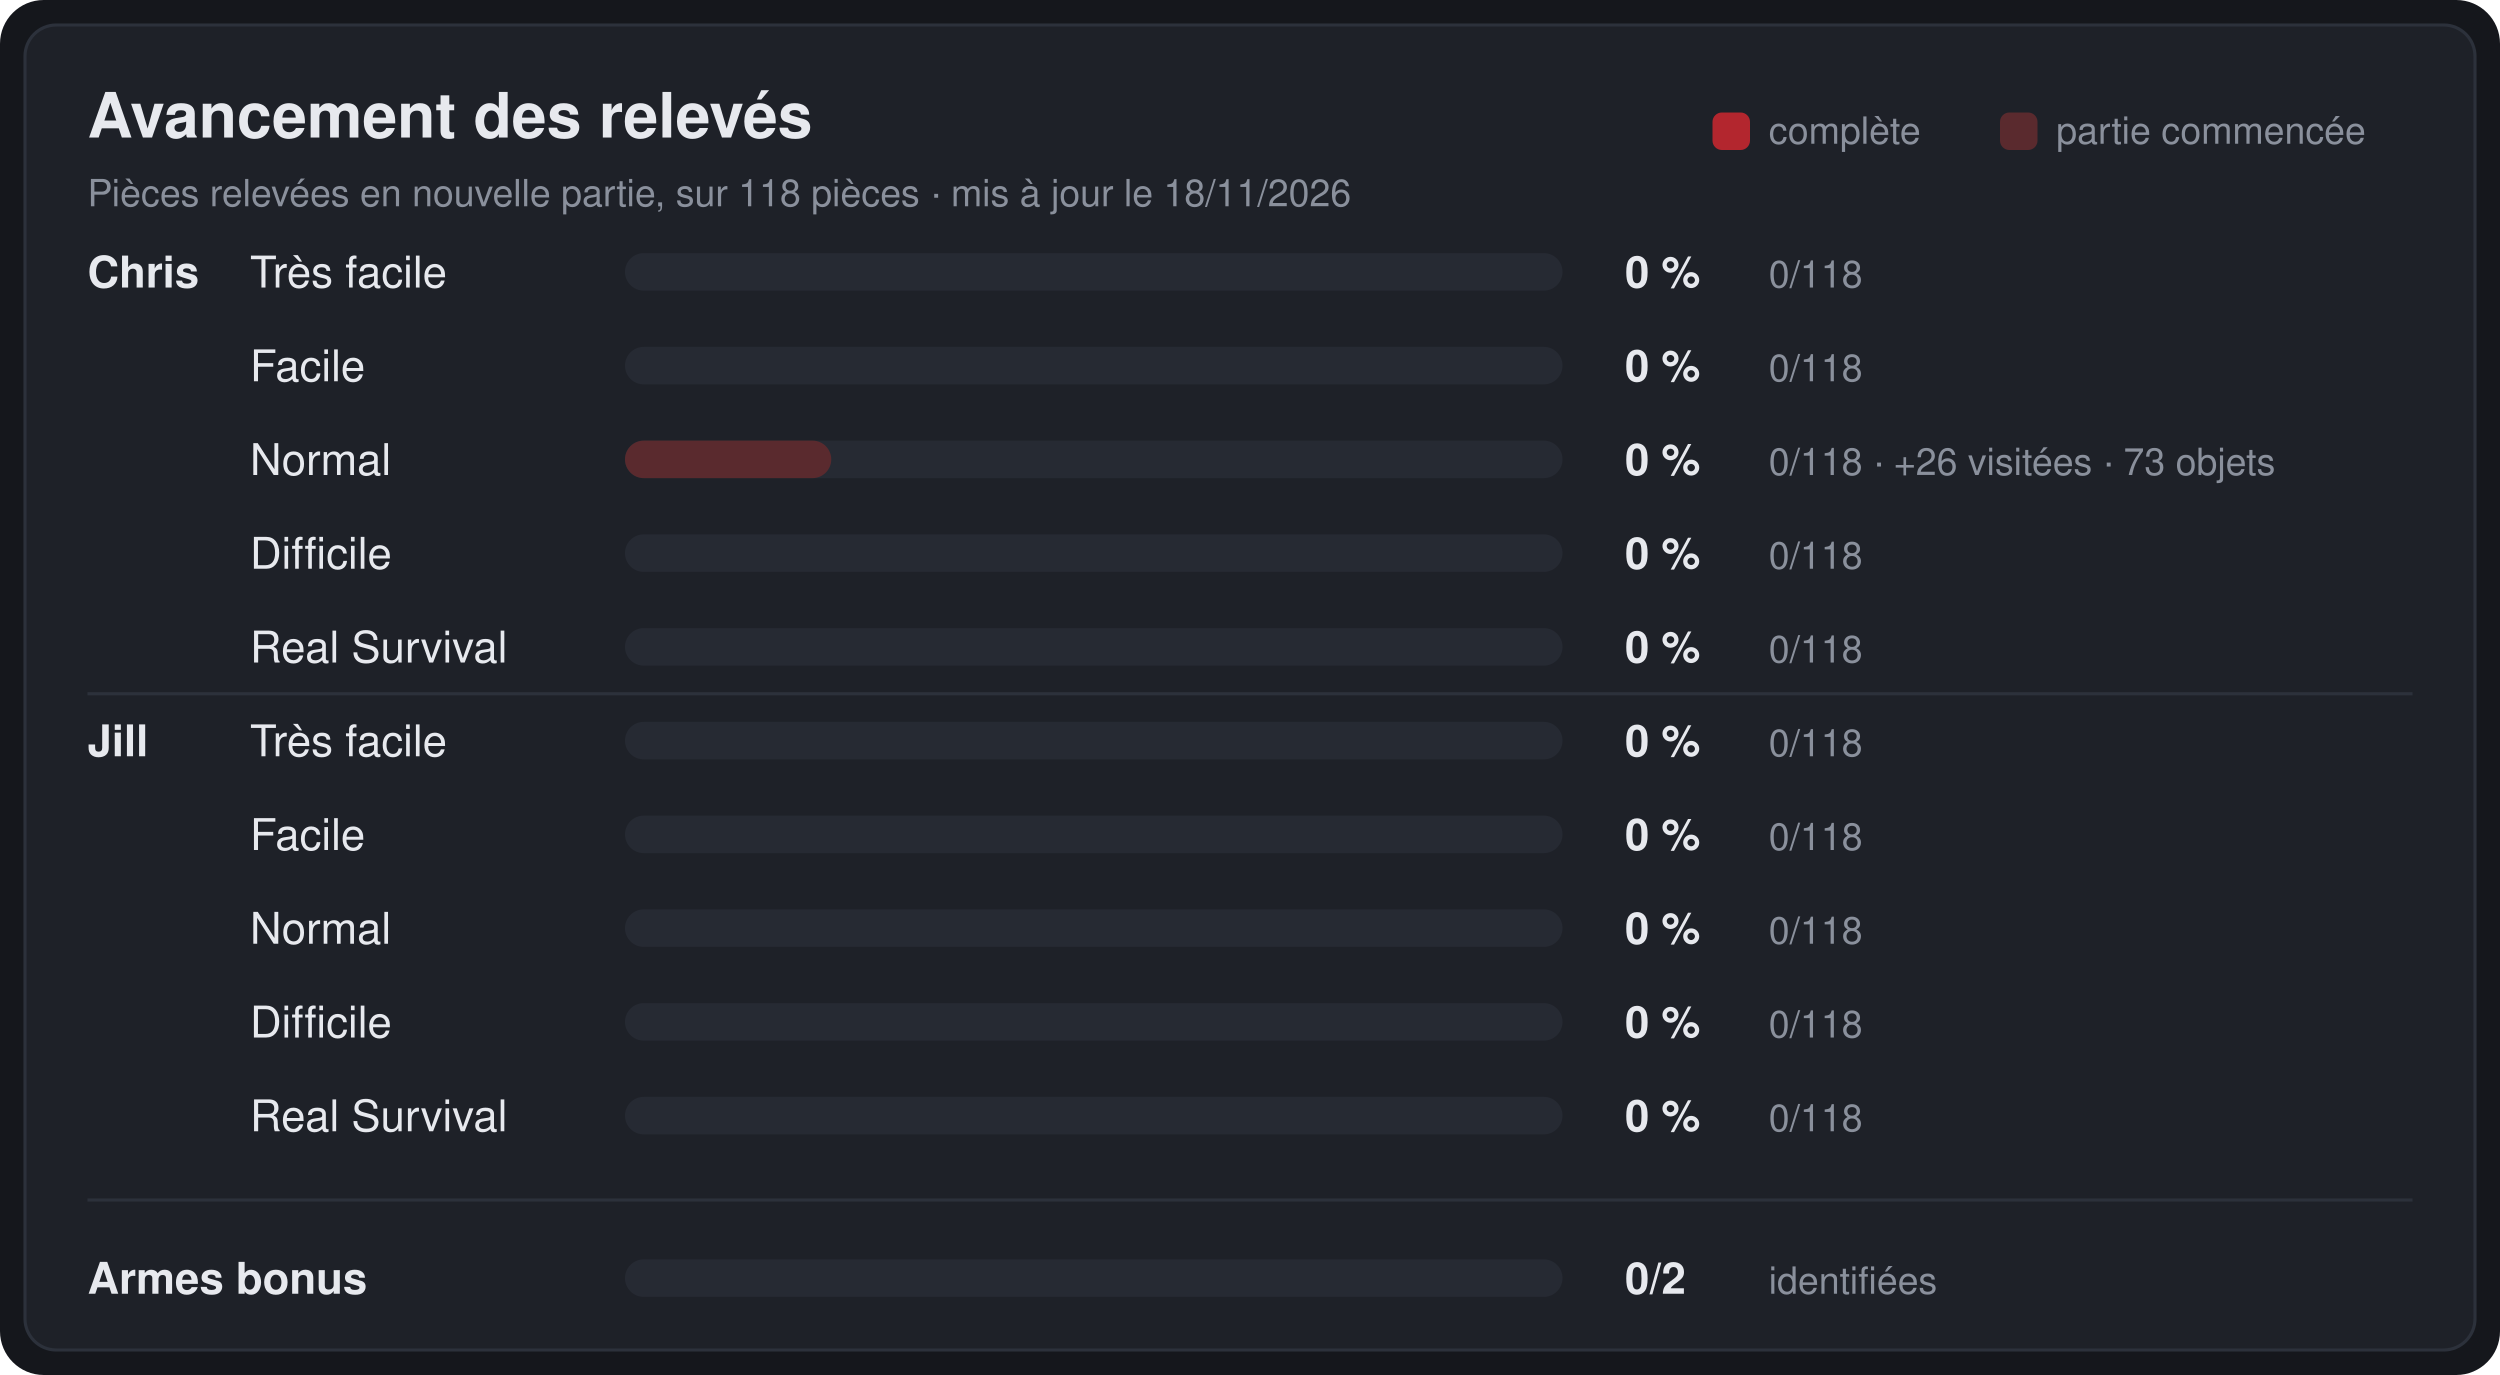
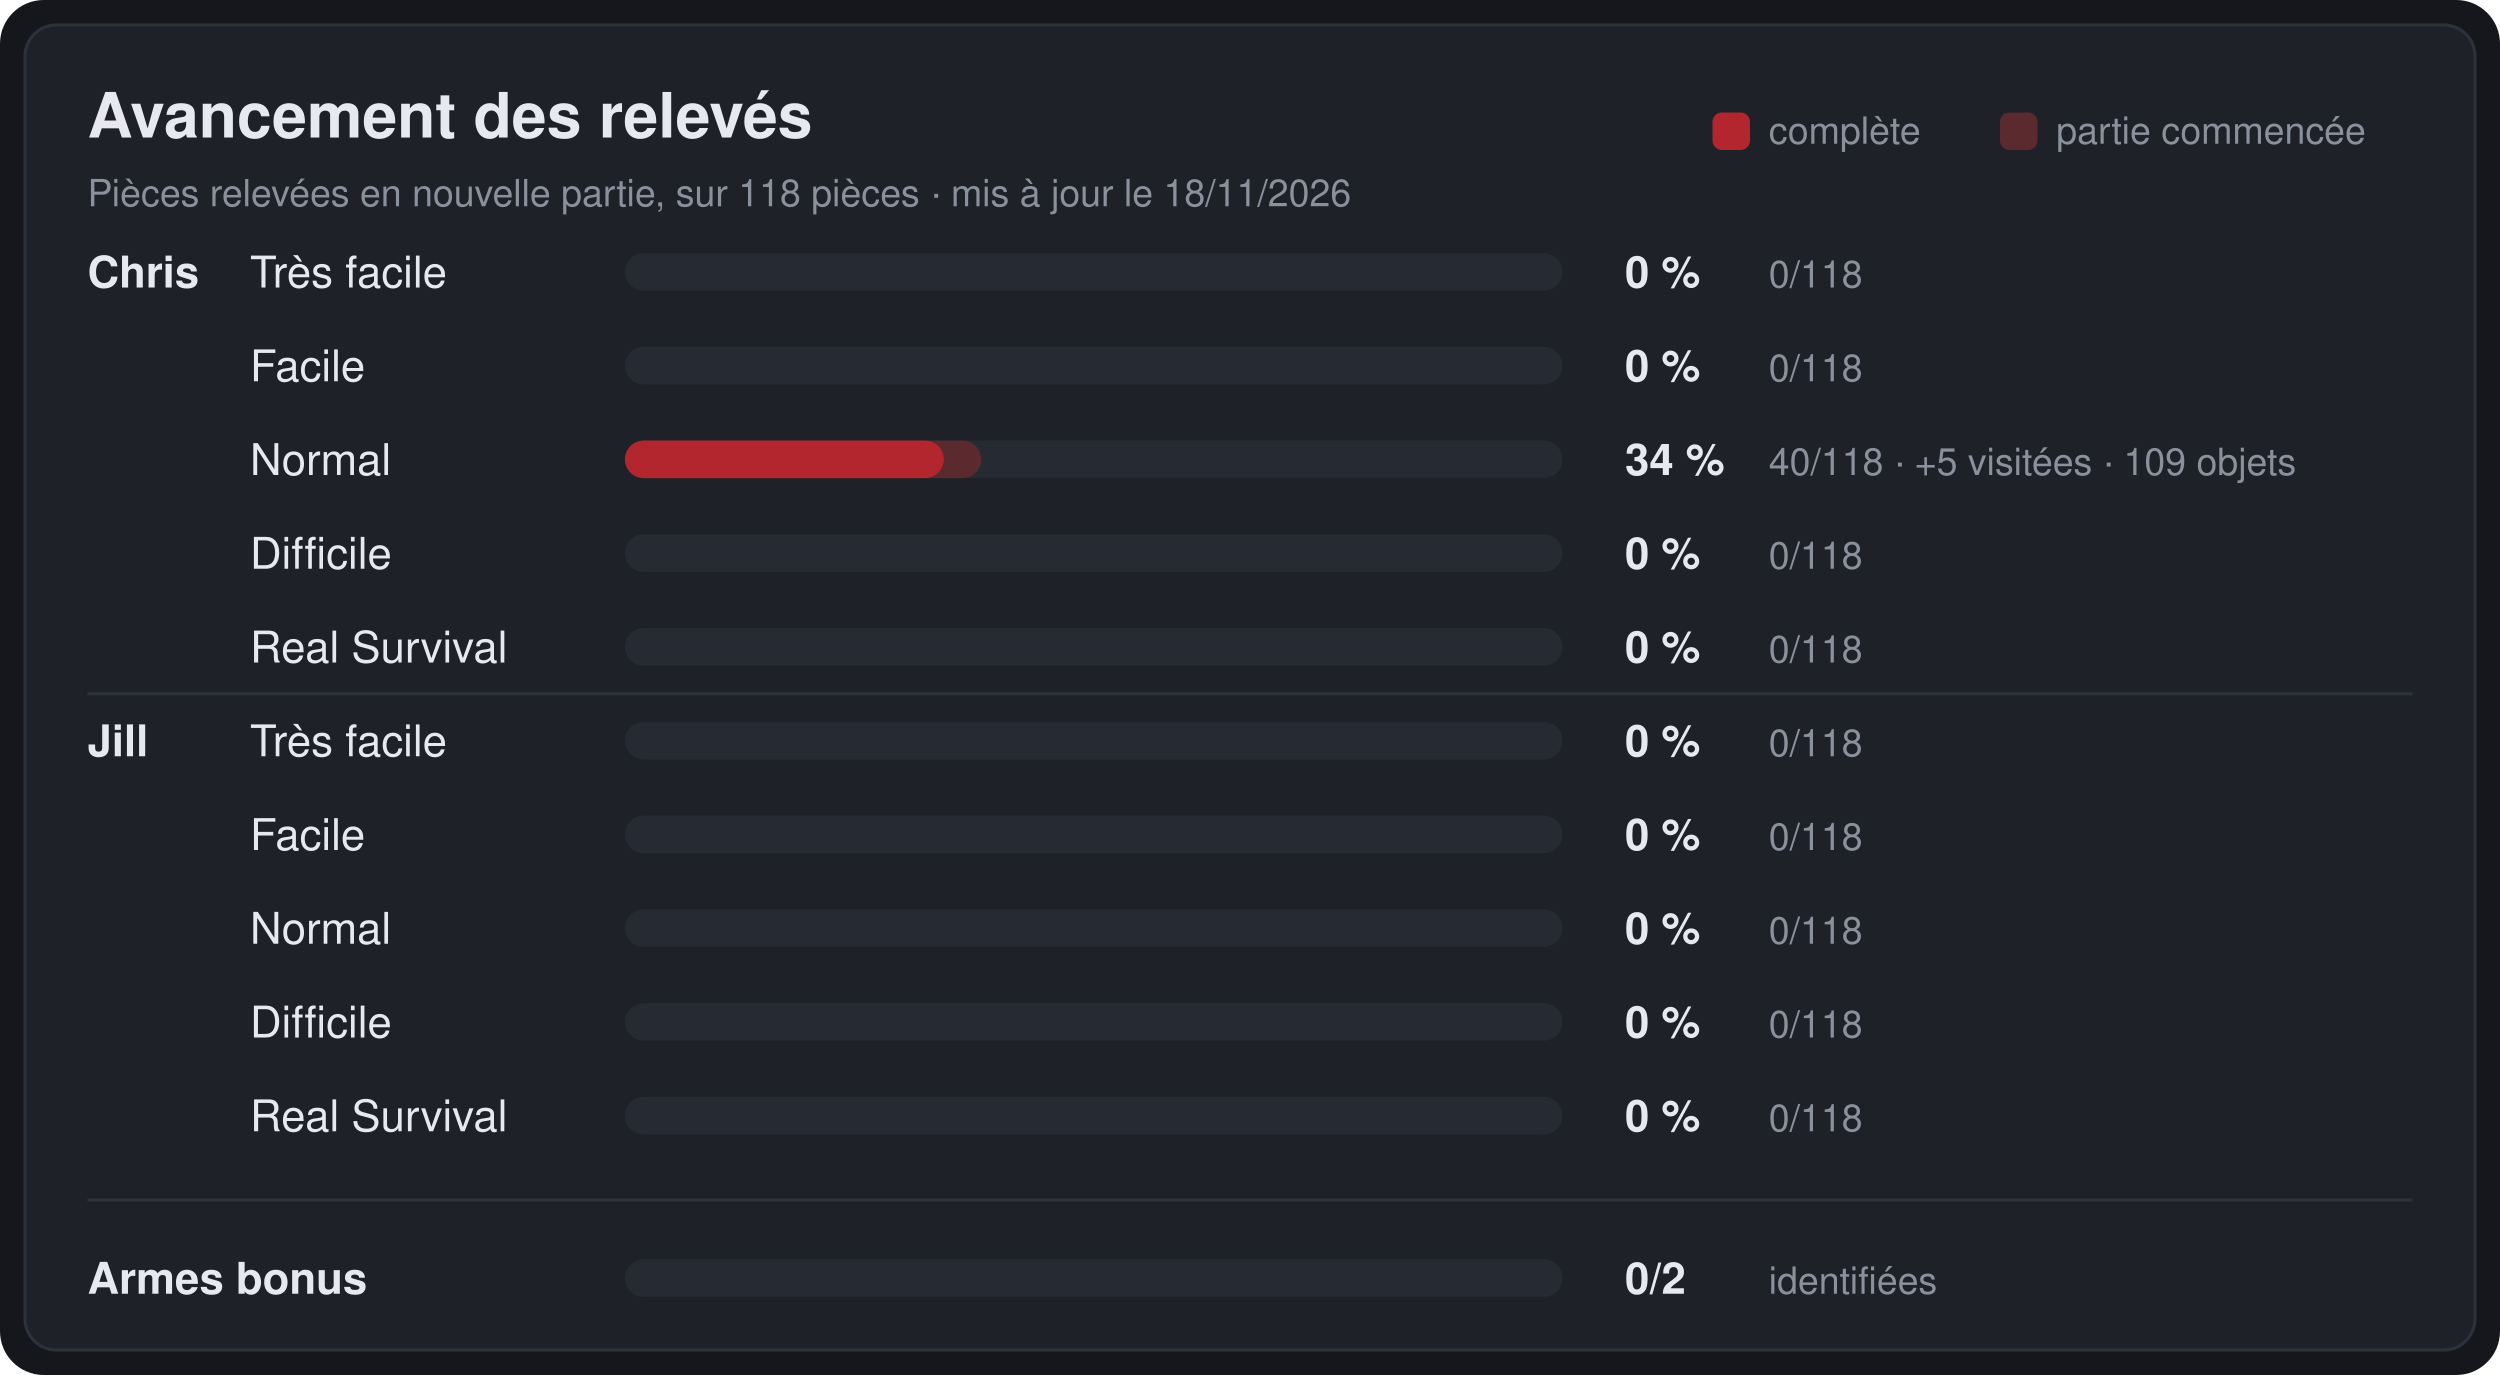
<svg xmlns="http://www.w3.org/2000/svg" width="800" height="440" viewBox="0 0 800 440" font-family="Segoe UI, Helvetica, Arial, sans-serif" role="img" aria-label="Avancement des relevés du randomizer">
  <rect width="800" height="440" rx="14" fill="#15171c" />
  <rect x="8" y="8" width="784" height="424" rx="10" fill="#1e2128" stroke="#2c313b" />
  <text x="28" y="44" font-size="20" font-weight="700" fill="#e7e9ee">Avancement des relevés</text>
  <text x="28" y="66" font-size="12" fill="#8a909c">Pièces relevées en nouvelle partie, sur 118 pièces · mis à jour le 18/11/2026</text>
  <rect x="548" y="36" width="12" height="12" rx="3" fill="#b3262e" />
  <text x="566" y="46" font-size="12" fill="#8a909c">complète</text>
  <rect x="640" y="36" width="12" height="12" rx="3" fill="#5a2a2e" />
  <text x="658" y="46" font-size="12" fill="#8a909c">partie commencée</text>
  <text x="28" y="92" font-size="14" font-weight="700" fill="#e7e9ee">Chris</text>
  <text x="80" y="92" font-size="14" fill="#e7e9ee">Très facile</text>
  <rect x="200" y="81" width="300" height="12" rx="6" fill="#262a33" />
  <text x="520" y="92" font-size="14" font-weight="700" fill="#e7e9ee">0 %</text>
  <text x="566" y="92" font-size="12" fill="#8a909c">0/118</text>
  <text x="28" y="122" font-size="14" font-weight="700" fill="#e7e9ee" />
  <text x="80" y="122" font-size="14" fill="#e7e9ee">Facile</text>
  <rect x="200" y="111" width="300" height="12" rx="6" fill="#262a33" />
  <text x="520" y="122" font-size="14" font-weight="700" fill="#e7e9ee">0 %</text>
  <text x="566" y="122" font-size="12" fill="#8a909c">0/118</text>
  <text x="28" y="152" font-size="14" font-weight="700" fill="#e7e9ee" />
  <text x="80" y="152" font-size="14" fill="#e7e9ee">Normal</text>
  <rect x="200" y="141" width="300" height="12" rx="6" fill="#262a33" />
-   <rect x="200" y="141" width="66" height="12" rx="6" fill="#5a2a2e" />
-   <text x="520" y="152" font-size="14" font-weight="700" fill="#e7e9ee">0 %</text>
-   <text x="566" y="152" font-size="12" fill="#8a909c">0/118 · +26 visitées · 73 objets</text>
+   <rect x="200" y="141" width="114" height="12" rx="6" fill="#5a2a2e" />
+   <rect x="200" y="141" width="102" height="12" rx="6" fill="#b3262e" />
+   <text x="520" y="152" font-size="14" font-weight="700" fill="#e7e9ee">34 %</text>
+   <text x="566" y="152" font-size="12" fill="#8a909c">40/118 · +5 visitées · 109 objets</text>
  <text x="28" y="182" font-size="14" font-weight="700" fill="#e7e9ee" />
  <text x="80" y="182" font-size="14" fill="#e7e9ee">Difficile</text>
  <rect x="200" y="171" width="300" height="12" rx="6" fill="#262a33" />
  <text x="520" y="182" font-size="14" font-weight="700" fill="#e7e9ee">0 %</text>
  <text x="566" y="182" font-size="12" fill="#8a909c">0/118</text>
  <text x="28" y="212" font-size="14" font-weight="700" fill="#e7e9ee" />
  <text x="80" y="212" font-size="14" fill="#e7e9ee">Real Survival</text>
  <rect x="200" y="201" width="300" height="12" rx="6" fill="#262a33" />
  <text x="520" y="212" font-size="14" font-weight="700" fill="#e7e9ee">0 %</text>
  <text x="566" y="212" font-size="12" fill="#8a909c">0/118</text>
  <line x1="28" y1="222" x2="772" y2="222" stroke="#2c313b" />
  <text x="28" y="242" font-size="14" font-weight="700" fill="#e7e9ee">Jill</text>
  <text x="80" y="242" font-size="14" fill="#e7e9ee">Très facile</text>
  <rect x="200" y="231" width="300" height="12" rx="6" fill="#262a33" />
  <text x="520" y="242" font-size="14" font-weight="700" fill="#e7e9ee">0 %</text>
  <text x="566" y="242" font-size="12" fill="#8a909c">0/118</text>
  <text x="28" y="272" font-size="14" font-weight="700" fill="#e7e9ee" />
  <text x="80" y="272" font-size="14" fill="#e7e9ee">Facile</text>
  <rect x="200" y="261" width="300" height="12" rx="6" fill="#262a33" />
  <text x="520" y="272" font-size="14" font-weight="700" fill="#e7e9ee">0 %</text>
  <text x="566" y="272" font-size="12" fill="#8a909c">0/118</text>
  <text x="28" y="302" font-size="14" font-weight="700" fill="#e7e9ee" />
  <text x="80" y="302" font-size="14" fill="#e7e9ee">Normal</text>
  <rect x="200" y="291" width="300" height="12" rx="6" fill="#262a33" />
  <text x="520" y="302" font-size="14" font-weight="700" fill="#e7e9ee">0 %</text>
  <text x="566" y="302" font-size="12" fill="#8a909c">0/118</text>
  <text x="28" y="332" font-size="14" font-weight="700" fill="#e7e9ee" />
  <text x="80" y="332" font-size="14" fill="#e7e9ee">Difficile</text>
  <rect x="200" y="321" width="300" height="12" rx="6" fill="#262a33" />
  <text x="520" y="332" font-size="14" font-weight="700" fill="#e7e9ee">0 %</text>
  <text x="566" y="332" font-size="12" fill="#8a909c">0/118</text>
  <text x="28" y="362" font-size="14" font-weight="700" fill="#e7e9ee" />
  <text x="80" y="362" font-size="14" fill="#e7e9ee">Real Survival</text>
  <rect x="200" y="351" width="300" height="12" rx="6" fill="#262a33" />
  <text x="520" y="362" font-size="14" font-weight="700" fill="#e7e9ee">0 %</text>
  <text x="566" y="362" font-size="12" fill="#8a909c">0/118</text>
  <line x1="28" y1="384" x2="772" y2="384" stroke="#2c313b" />
  <text x="28" y="414" font-size="14" font-weight="700" fill="#e7e9ee">Armes bonus</text>
  <rect x="200" y="403" width="300" height="12" rx="6" fill="#262a33" />
  <text x="520" y="414" font-size="14" font-weight="700" fill="#e7e9ee">0/2</text>
  <text x="566" y="414" font-size="12" fill="#8a909c">identifiées</text>
</svg>
